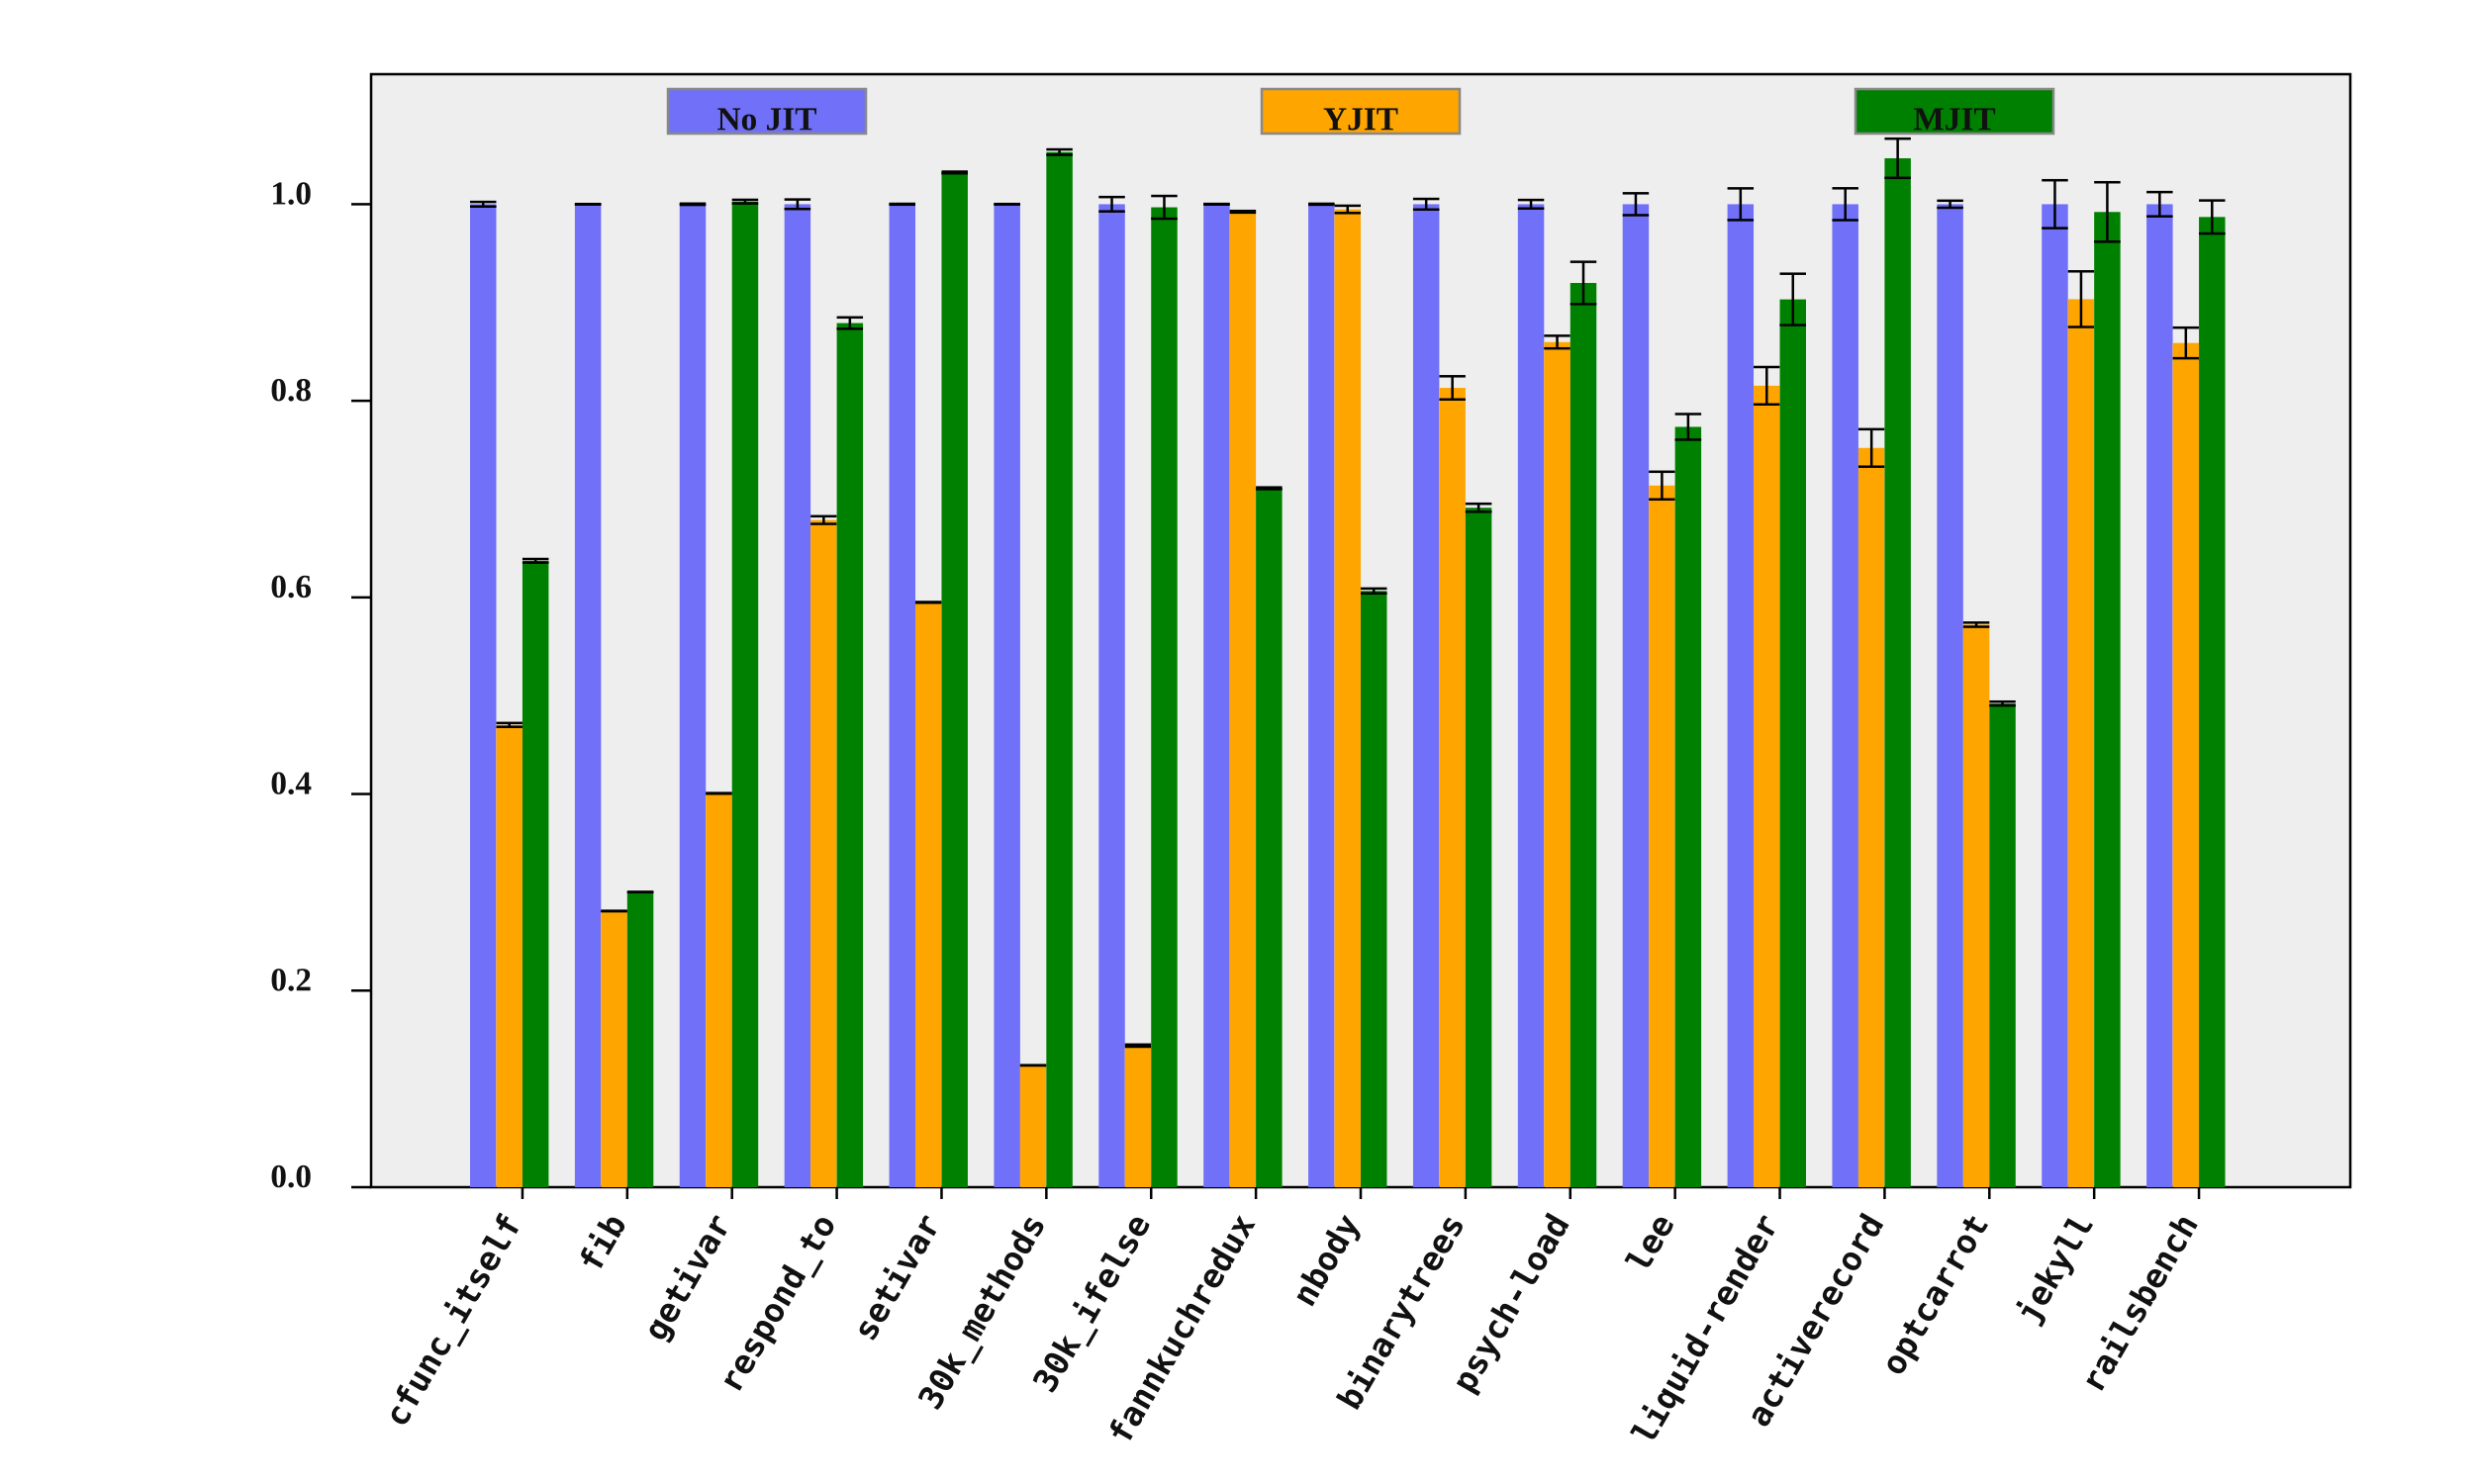
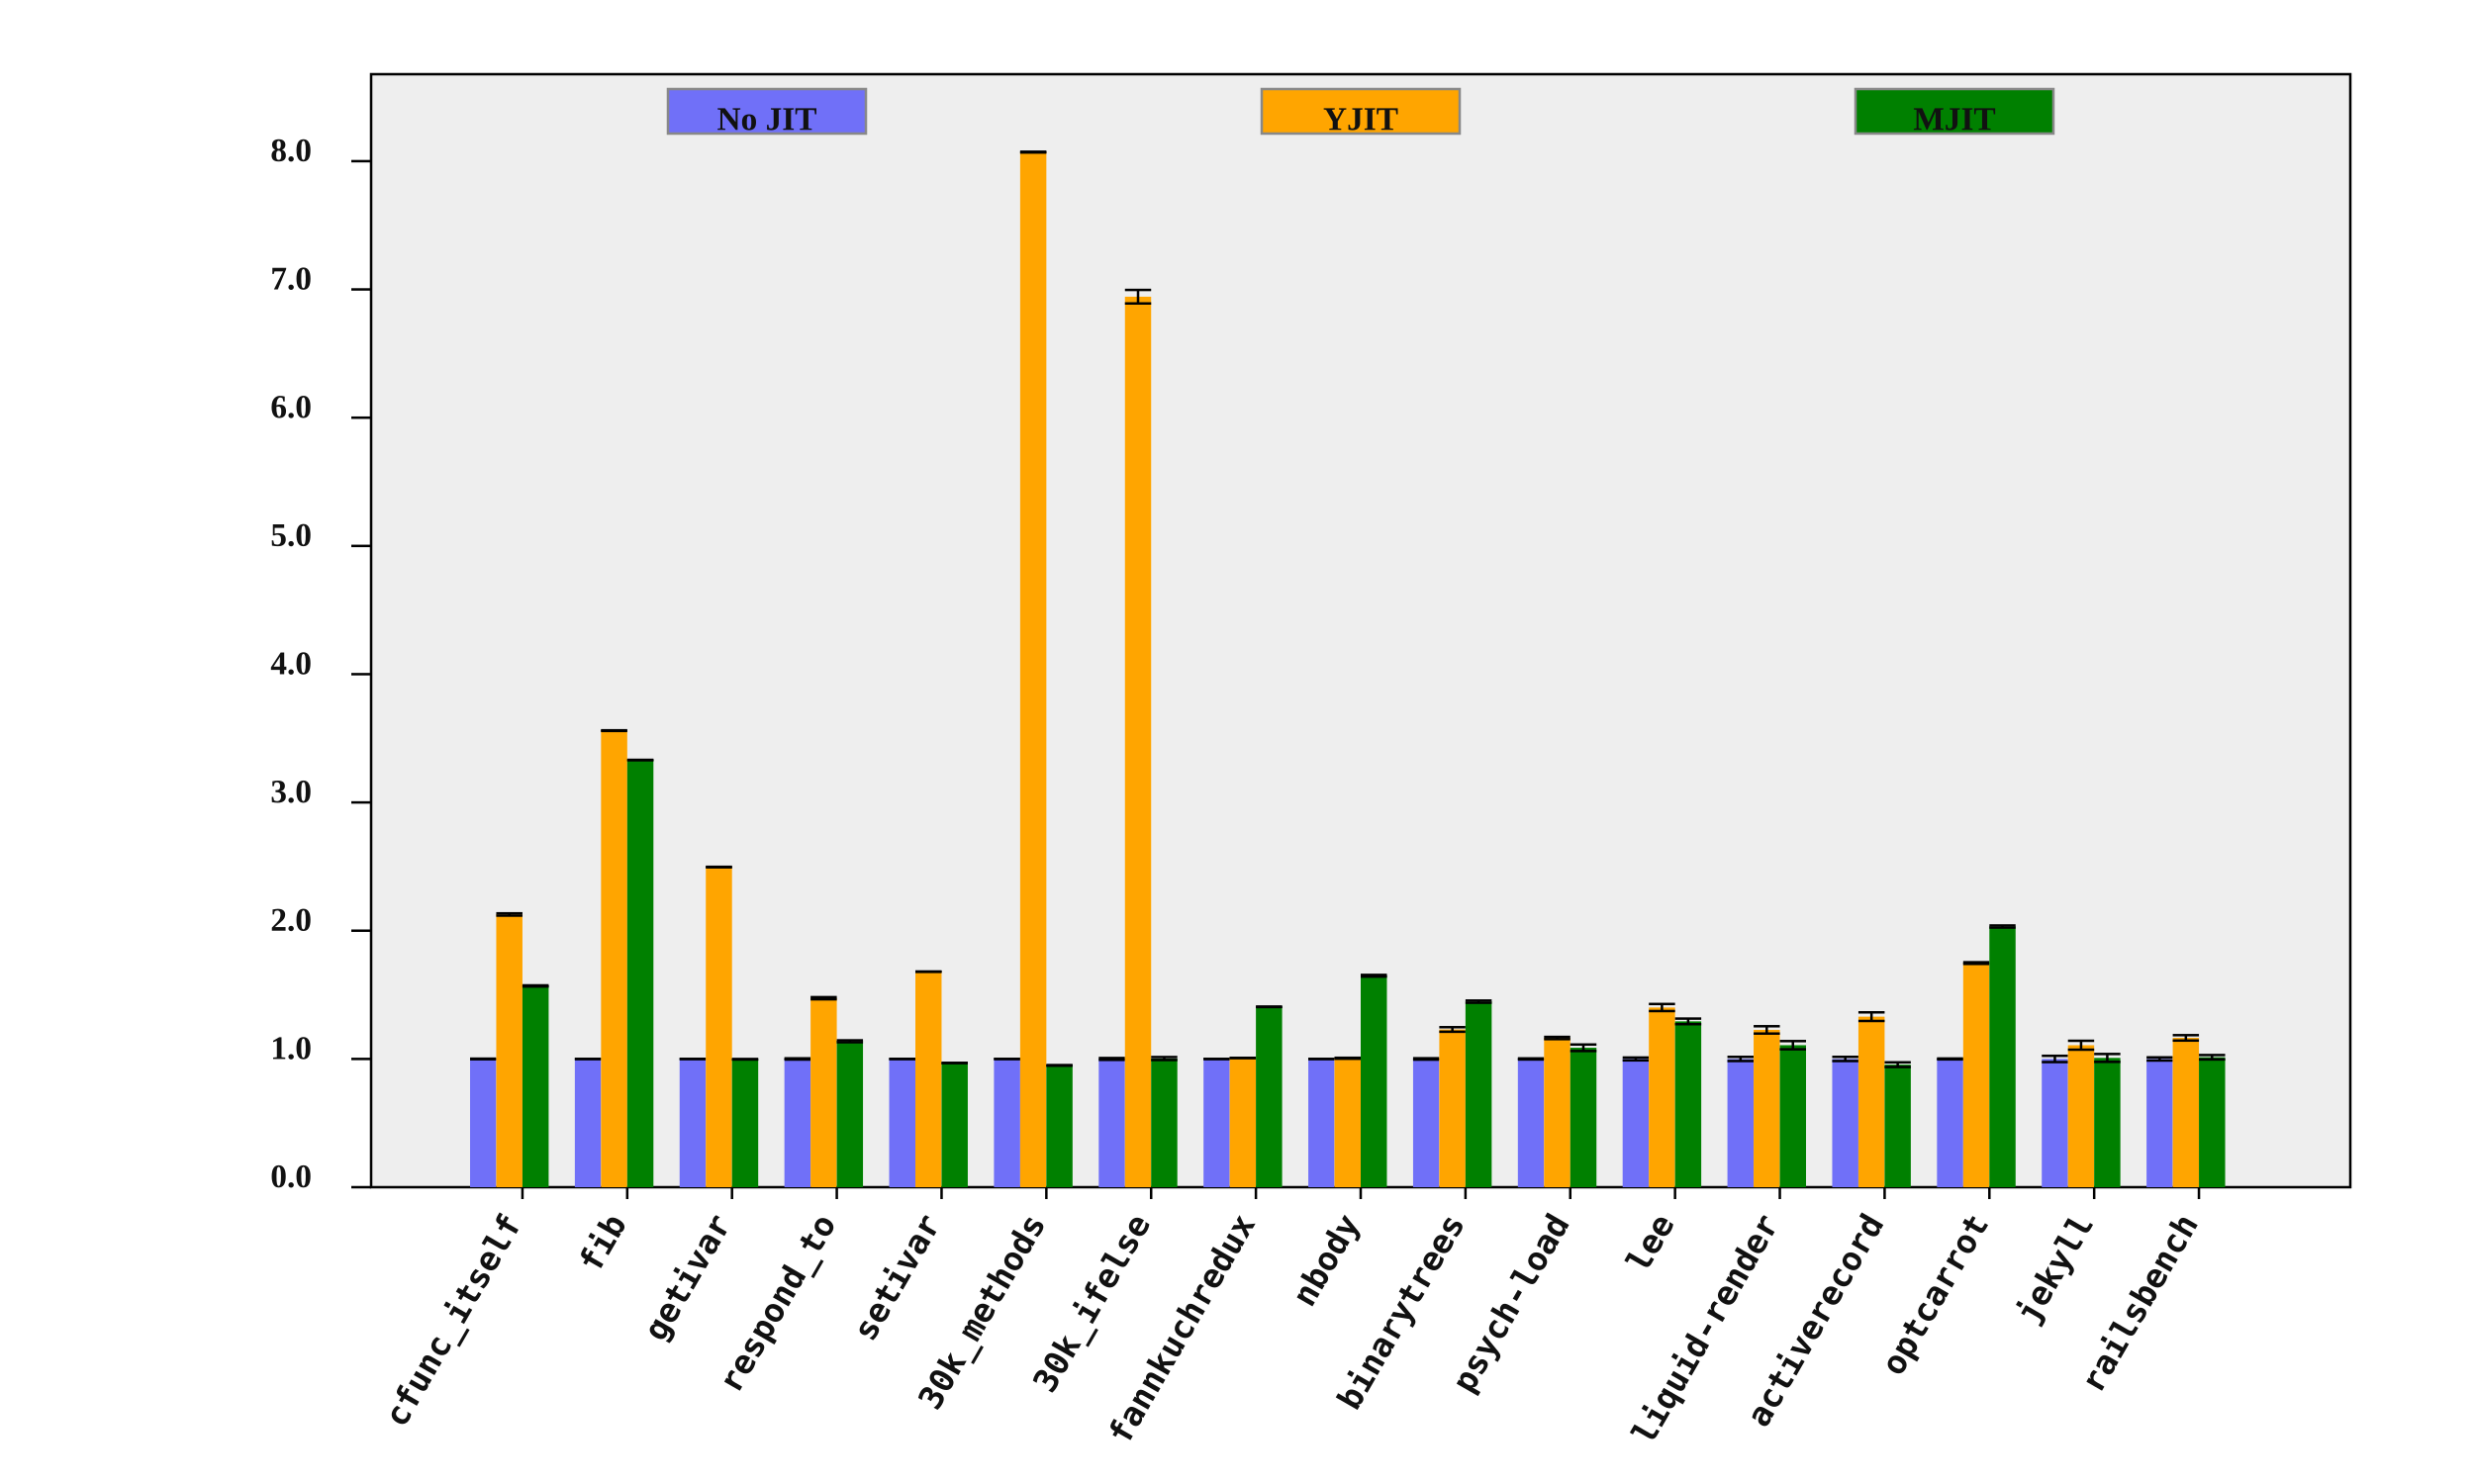
<svg xmlns="http://www.w3.org/2000/svg" viewBox="0 0 1000 600" width="100%" height="100%">
  <rect x="150.0" y="30.0" width="800" height="450.0" stroke="#000" fill="#EEE" />
  <line x1="142.0" y1="480.0" x2="150.0" y2="480.0" stroke="#000" />
  <text x="126.0" y="480.0" text-anchor="end" font-weight="bold" font-size="small" fill="#111">
0.0
</text>
-   <line x1="142.0" y1="400.513" x2="150.0" y2="400.513" stroke="#000" />
-   <text x="126.0" y="400.513" text-anchor="end" font-weight="bold" font-size="small" fill="#111">
- 0.2
- </text>
-   <line x1="142.0" y1="321.025" x2="150.0" y2="321.025" stroke="#000" />
-   <text x="126.0" y="321.025" text-anchor="end" font-weight="bold" font-size="small" fill="#111">
- 0.4
- </text>
-   <line x1="142.0" y1="241.538" x2="150.0" y2="241.538" stroke="#000" />
-   <text x="126.0" y="241.538" text-anchor="end" font-weight="bold" font-size="small" fill="#111">
- 0.6
- </text>
-   <line x1="142.0" y1="162.05" x2="150.0" y2="162.05" stroke="#000" />
-   <text x="126.0" y="162.05" text-anchor="end" font-weight="bold" font-size="small" fill="#111">
- 0.8
- </text>
-   <line x1="142.0" y1="82.563" x2="150.0" y2="82.563" stroke="#000" />
-   <text x="126.0" y="82.563" text-anchor="end" font-weight="bold" font-size="small" fill="#111">
+   <line x1="142.0" y1="428.145" x2="150.0" y2="428.145" stroke="#000" />
+   <text x="126.0" y="428.145" text-anchor="end" font-weight="bold" font-size="small" fill="#111">
1.0
+ </text>
+   <line x1="142.0" y1="376.291" x2="150.0" y2="376.291" stroke="#000" />
+   <text x="126.0" y="376.291" text-anchor="end" font-weight="bold" font-size="small" fill="#111">
+ 2.0
+ </text>
+   <line x1="142.0" y1="324.436" x2="150.0" y2="324.436" stroke="#000" />
+   <text x="126.0" y="324.436" text-anchor="end" font-weight="bold" font-size="small" fill="#111">
+ 3.0
+ </text>
+   <line x1="142.0" y1="272.582" x2="150.0" y2="272.582" stroke="#000" />
+   <text x="126.0" y="272.582" text-anchor="end" font-weight="bold" font-size="small" fill="#111">
+ 4.0
+ </text>
+   <line x1="142.0" y1="220.727" x2="150.0" y2="220.727" stroke="#000" />
+   <text x="126.0" y="220.727" text-anchor="end" font-weight="bold" font-size="small" fill="#111">
+ 5.0
+ </text>
+   <line x1="142.0" y1="168.873" x2="150.0" y2="168.873" stroke="#000" />
+   <text x="126.0" y="168.873" text-anchor="end" font-weight="bold" font-size="small" fill="#111">
+ 6.0
+ </text>
+   <line x1="142.0" y1="117.018" x2="150.0" y2="117.018" stroke="#000" />
+   <text x="126.0" y="117.018" text-anchor="end" font-weight="bold" font-size="small" fill="#111">
+ 7.0
+ </text>
+   <line x1="142.0" y1="65.164" x2="150.0" y2="65.164" stroke="#000" />
+   <text x="126.0" y="65.164" text-anchor="end" font-weight="bold" font-size="small" fill="#111">
+ 8.0
</text>
  <rect x="270.0" y="36" width="80.0" height="18.0" fill="#7070f8" stroke="#888" />
  <text x="310.0" y="52.5" font-size="small" text-anchor="middle" font-weight="bold" fill="#111">
No JIT
</text>
  <rect x="510.0" y="36" width="80.0" height="18.0" fill="orange" stroke="#888" />
  <text x="550.0" y="52.5" font-size="small" text-anchor="middle" font-weight="bold" fill="#111">
YJIT
</text>
  <rect x="750.0" y="36" width="80.0" height="18.0" fill="green" stroke="#888" />
  <text x="790.0" y="52.5" font-size="small" text-anchor="middle" font-weight="bold" fill="#111">
MJIT
</text>
-   <rect x="190.0" y="82.563" width="10.588" height="397.437" fill="#7070f8" />
-   <line x1="190.0" y1="81.633" x2="200.588" y2="81.633" stroke="#000" />
-   <line x1="190.0" y1="83.493" x2="200.588" y2="83.493" stroke="#000" />
-   <line x1="195.294" y1="81.633" x2="195.294" y2="83.493" stroke="#000" />
-   <rect x="200.588" y="293.104" width="10.588" height="186.896" fill="orange" />
-   <line x1="200.588" y1="292.325" x2="211.176" y2="292.325" stroke="#000" />
-   <line x1="200.588" y1="293.884" x2="211.176" y2="293.884" stroke="#000" />
-   <line x1="205.882" y1="292.325" x2="205.882" y2="293.884" stroke="#000" />
-   <rect x="211.176" y="226.736" width="10.588" height="253.264" fill="green" />
-   <line x1="211.176" y1="226.003" x2="221.765" y2="226.003" stroke="#000" />
-   <line x1="211.176" y1="227.468" x2="221.765" y2="227.468" stroke="#000" />
-   <line x1="216.471" y1="226.003" x2="216.471" y2="227.468" stroke="#000" />
+   <rect x="190.0" y="428.145" width="10.588" height="51.855" fill="#7070f8" />
+   <line x1="190.0" y1="428.024" x2="200.588" y2="428.024" stroke="#000" />
+   <line x1="190.0" y1="428.267" x2="200.588" y2="428.267" stroke="#000" />
+   <line x1="195.294" y1="428.024" x2="195.294" y2="428.267" stroke="#000" />
+   <rect x="200.588" y="369.73" width="10.588" height="110.27" fill="orange" />
+   <line x1="200.588" y1="369.271" x2="211.176" y2="369.271" stroke="#000" />
+   <line x1="200.588" y1="370.19" x2="211.176" y2="370.19" stroke="#000" />
+   <line x1="205.882" y1="369.271" x2="205.882" y2="370.19" stroke="#000" />
+   <rect x="211.176" y="398.627" width="10.588" height="81.373" fill="green" />
+   <line x1="211.176" y1="398.391" x2="221.765" y2="398.391" stroke="#000" />
+   <line x1="211.176" y1="398.862" x2="221.765" y2="398.862" stroke="#000" />
+   <line x1="216.471" y1="398.391" x2="216.471" y2="398.862" stroke="#000" />
  <line x1="211.176" y1="480.0" x2="211.176" y2="484.8" stroke="#000" />
  <text x="211.176" y="494.4" fill="#111" font-size="small" font-family="monospace" font-weight="bold" text-anchor="end" transform="rotate(-60, 211.1765, 494.4)">
cfunc_itself
</text>
-   <rect x="232.353" y="82.563" width="10.588" height="397.437" fill="#7070f8" />
-   <line x1="232.353" y1="82.478" x2="242.941" y2="82.478" stroke="#000" />
-   <line x1="232.353" y1="82.648" x2="242.941" y2="82.648" stroke="#000" />
-   <line x1="237.647" y1="82.478" x2="237.647" y2="82.648" stroke="#000" />
-   <rect x="242.941" y="368.361" width="10.588" height="111.639" fill="orange" />
-   <line x1="242.941" y1="368.282" x2="253.529" y2="368.282" stroke="#000" />
-   <line x1="242.941" y1="368.441" x2="253.529" y2="368.441" stroke="#000" />
-   <line x1="248.235" y1="368.282" x2="248.235" y2="368.441" stroke="#000" />
-   <rect x="253.529" y="360.681" width="10.588" height="119.319" fill="green" />
-   <line x1="253.529" y1="360.635" x2="264.118" y2="360.635" stroke="#000" />
-   <line x1="253.529" y1="360.726" x2="264.118" y2="360.726" stroke="#000" />
-   <line x1="258.824" y1="360.635" x2="258.824" y2="360.726" stroke="#000" />
+   <rect x="232.353" y="428.145" width="10.588" height="51.855" fill="#7070f8" />
+   <line x1="232.353" y1="428.134" x2="242.941" y2="428.134" stroke="#000" />
+   <line x1="232.353" y1="428.157" x2="242.941" y2="428.157" stroke="#000" />
+   <line x1="237.647" y1="428.134" x2="237.647" y2="428.157" stroke="#000" />
+   <rect x="242.941" y="295.396" width="10.588" height="184.604" fill="orange" />
+   <line x1="242.941" y1="295.265" x2="253.529" y2="295.265" stroke="#000" />
+   <line x1="242.941" y1="295.528" x2="253.529" y2="295.528" stroke="#000" />
+   <line x1="248.235" y1="295.265" x2="248.235" y2="295.528" stroke="#000" />
+   <rect x="253.529" y="307.279" width="10.588" height="172.721" fill="green" />
+   <line x1="253.529" y1="307.214" x2="264.118" y2="307.214" stroke="#000" />
+   <line x1="253.529" y1="307.345" x2="264.118" y2="307.345" stroke="#000" />
+   <line x1="258.824" y1="307.214" x2="258.824" y2="307.345" stroke="#000" />
  <line x1="253.529" y1="480.0" x2="253.529" y2="484.8" stroke="#000" />
  <text x="253.529" y="494.4" fill="#111" font-size="small" font-family="monospace" font-weight="bold" text-anchor="end" transform="rotate(-60, 253.5294, 494.4)">
fib
</text>
-   <rect x="274.706" y="82.563" width="10.588" height="397.437" fill="#7070f8" />
-   <line x1="274.706" y1="82.311" x2="285.294" y2="82.311" stroke="#000" />
-   <line x1="274.706" y1="82.815" x2="285.294" y2="82.815" stroke="#000" />
-   <line x1="280.0" y1="82.311" x2="280.0" y2="82.815" stroke="#000" />
-   <rect x="285.294" y="320.777" width="10.588" height="159.223" fill="orange" />
-   <line x1="285.294" y1="320.655" x2="295.882" y2="320.655" stroke="#000" />
-   <line x1="285.294" y1="320.899" x2="295.882" y2="320.899" stroke="#000" />
-   <line x1="290.588" y1="320.655" x2="290.588" y2="320.899" stroke="#000" />
-   <rect x="295.882" y="81.513" width="10.588" height="398.487" fill="green" />
-   <line x1="295.882" y1="80.78" x2="306.471" y2="80.78" stroke="#000" />
-   <line x1="295.882" y1="82.246" x2="306.471" y2="82.246" stroke="#000" />
-   <line x1="301.176" y1="80.78" x2="301.176" y2="82.246" stroke="#000" />
+   <rect x="274.706" y="428.145" width="10.588" height="51.855" fill="#7070f8" />
+   <line x1="274.706" y1="428.113" x2="285.294" y2="428.113" stroke="#000" />
+   <line x1="274.706" y1="428.178" x2="285.294" y2="428.178" stroke="#000" />
+   <line x1="280.0" y1="428.113" x2="280.0" y2="428.178" stroke="#000" />
+   <rect x="285.294" y="350.566" width="10.588" height="129.434" fill="orange" />
+   <line x1="285.294" y1="350.466" x2="295.882" y2="350.466" stroke="#000" />
+   <line x1="285.294" y1="350.665" x2="295.882" y2="350.665" stroke="#000" />
+   <line x1="290.588" y1="350.466" x2="290.588" y2="350.665" stroke="#000" />
+   <rect x="295.882" y="428.282" width="10.588" height="51.718" fill="green" />
+   <line x1="295.882" y1="428.187" x2="306.471" y2="428.187" stroke="#000" />
+   <line x1="295.882" y1="428.377" x2="306.471" y2="428.377" stroke="#000" />
+   <line x1="301.176" y1="428.187" x2="301.176" y2="428.377" stroke="#000" />
  <line x1="295.882" y1="480.0" x2="295.882" y2="484.8" stroke="#000" />
  <text x="295.882" y="494.4" fill="#111" font-size="small" font-family="monospace" font-weight="bold" text-anchor="end" transform="rotate(-60, 295.8824, 494.4)">
getivar
</text>
-   <rect x="317.059" y="82.563" width="10.588" height="397.437" fill="#7070f8" />
-   <line x1="317.059" y1="80.642" x2="327.647" y2="80.642" stroke="#000" />
-   <line x1="317.059" y1="84.483" x2="327.647" y2="84.483" stroke="#000" />
-   <line x1="322.353" y1="80.642" x2="322.353" y2="84.483" stroke="#000" />
-   <rect x="327.647" y="210.276" width="10.588" height="269.724" fill="orange" />
-   <line x1="327.647" y1="208.727" x2="338.235" y2="208.727" stroke="#000" />
-   <line x1="327.647" y1="211.825" x2="338.235" y2="211.825" stroke="#000" />
-   <line x1="332.941" y1="208.727" x2="332.941" y2="211.825" stroke="#000" />
-   <rect x="338.235" y="130.623" width="10.588" height="349.377" fill="green" />
-   <line x1="338.235" y1="128.326" x2="348.824" y2="128.326" stroke="#000" />
-   <line x1="338.235" y1="132.921" x2="348.824" y2="132.921" stroke="#000" />
-   <line x1="343.529" y1="128.326" x2="343.529" y2="132.921" stroke="#000" />
+   <rect x="317.059" y="428.145" width="10.588" height="51.855" fill="#7070f8" />
+   <line x1="317.059" y1="427.895" x2="327.647" y2="427.895" stroke="#000" />
+   <line x1="317.059" y1="428.396" x2="327.647" y2="428.396" stroke="#000" />
+   <line x1="322.353" y1="427.895" x2="322.353" y2="428.396" stroke="#000" />
+   <rect x="327.647" y="403.593" width="10.588" height="76.407" fill="orange" />
+   <line x1="327.647" y1="403.154" x2="338.235" y2="403.154" stroke="#000" />
+   <line x1="327.647" y1="404.031" x2="338.235" y2="404.031" stroke="#000" />
+   <line x1="332.941" y1="403.154" x2="332.941" y2="404.031" stroke="#000" />
+   <rect x="338.235" y="421.012" width="10.588" height="58.988" fill="green" />
+   <line x1="338.235" y1="420.624" x2="348.824" y2="420.624" stroke="#000" />
+   <line x1="338.235" y1="421.4" x2="348.824" y2="421.4" stroke="#000" />
+   <line x1="343.529" y1="420.624" x2="343.529" y2="421.4" stroke="#000" />
  <line x1="338.235" y1="480.0" x2="338.235" y2="484.8" stroke="#000" />
  <text x="338.235" y="494.4" fill="#111" font-size="small" font-family="monospace" font-weight="bold" text-anchor="end" transform="rotate(-60, 338.2353, 494.4)">
respond_to
</text>
-   <rect x="359.412" y="82.563" width="10.588" height="397.437" fill="#7070f8" />
-   <line x1="359.412" y1="82.402" x2="370" y2="82.402" stroke="#000" />
-   <line x1="359.412" y1="82.723" x2="370" y2="82.723" stroke="#000" />
-   <line x1="364.706" y1="82.402" x2="364.706" y2="82.723" stroke="#000" />
-   <rect x="370" y="243.544" width="10.588" height="236.456" fill="orange" />
-   <line x1="370" y1="243.404" x2="380.588" y2="243.404" stroke="#000" />
-   <line x1="370" y1="243.683" x2="380.588" y2="243.683" stroke="#000" />
-   <line x1="375.294" y1="243.404" x2="375.294" y2="243.683" stroke="#000" />
-   <rect x="380.588" y="69.737" width="10.588" height="410.263" fill="green" />
-   <line x1="380.588" y1="69.394" x2="391.176" y2="69.394" stroke="#000" />
-   <line x1="380.588" y1="70.079" x2="391.176" y2="70.079" stroke="#000" />
-   <line x1="385.882" y1="69.394" x2="385.882" y2="70.079" stroke="#000" />
+   <rect x="359.412" y="428.145" width="10.588" height="51.855" fill="#7070f8" />
+   <line x1="359.412" y1="428.125" x2="370" y2="428.125" stroke="#000" />
+   <line x1="359.412" y1="428.166" x2="370" y2="428.166" stroke="#000" />
+   <line x1="364.706" y1="428.125" x2="364.706" y2="428.166" stroke="#000" />
+   <rect x="370" y="392.843" width="10.588" height="87.157" fill="orange" />
+   <line x1="370" y1="392.791" x2="380.588" y2="392.791" stroke="#000" />
+   <line x1="370" y1="392.894" x2="380.588" y2="392.894" stroke="#000" />
+   <line x1="375.294" y1="392.791" x2="375.294" y2="392.894" stroke="#000" />
+   <rect x="380.588" y="429.767" width="10.588" height="50.233" fill="green" />
+   <line x1="380.588" y1="429.725" x2="391.176" y2="429.725" stroke="#000" />
+   <line x1="380.588" y1="429.809" x2="391.176" y2="429.809" stroke="#000" />
+   <line x1="385.882" y1="429.725" x2="385.882" y2="429.809" stroke="#000" />
  <line x1="380.588" y1="480.0" x2="380.588" y2="484.8" stroke="#000" />
  <text x="380.588" y="494.4" fill="#111" font-size="small" font-family="monospace" font-weight="bold" text-anchor="end" transform="rotate(-60, 380.5882, 494.4)">
setivar
</text>
-   <rect x="401.765" y="82.563" width="10.588" height="397.437" fill="#7070f8" />
-   <line x1="401.765" y1="82.471" x2="412.353" y2="82.471" stroke="#000" />
-   <line x1="401.765" y1="82.655" x2="412.353" y2="82.655" stroke="#000" />
-   <line x1="407.059" y1="82.471" x2="407.059" y2="82.655" stroke="#000" />
-   <rect x="412.353" y="430.755" width="10.588" height="49.245" fill="orange" />
-   <line x1="412.353" y1="430.736" x2="422.941" y2="430.736" stroke="#000" />
-   <line x1="412.353" y1="430.774" x2="422.941" y2="430.774" stroke="#000" />
-   <line x1="417.647" y1="430.736" x2="417.647" y2="430.774" stroke="#000" />
-   <rect x="422.941" y="61.5" width="10.588" height="418.5" fill="green" />
-   <line x1="422.941" y1="60.413" x2="433.529" y2="60.413" stroke="#000" />
-   <line x1="422.941" y1="62.587" x2="433.529" y2="62.587" stroke="#000" />
-   <line x1="428.235" y1="60.413" x2="428.235" y2="62.587" stroke="#000" />
+   <rect x="401.765" y="428.145" width="10.588" height="51.855" fill="#7070f8" />
+   <line x1="401.765" y1="428.133" x2="412.353" y2="428.133" stroke="#000" />
+   <line x1="401.765" y1="428.157" x2="412.353" y2="428.157" stroke="#000" />
+   <line x1="407.059" y1="428.133" x2="407.059" y2="428.157" stroke="#000" />
+   <rect x="412.353" y="61.5" width="10.588" height="418.5" fill="orange" />
+   <line x1="412.353" y1="61.338" x2="422.941" y2="61.338" stroke="#000" />
+   <line x1="412.353" y1="61.662" x2="422.941" y2="61.662" stroke="#000" />
+   <line x1="417.647" y1="61.338" x2="417.647" y2="61.662" stroke="#000" />
+   <rect x="422.941" y="430.755" width="10.588" height="49.245" fill="green" />
+   <line x1="422.941" y1="430.627" x2="433.529" y2="430.627" stroke="#000" />
+   <line x1="422.941" y1="430.883" x2="433.529" y2="430.883" stroke="#000" />
+   <line x1="428.235" y1="430.627" x2="428.235" y2="430.883" stroke="#000" />
  <line x1="422.941" y1="480.0" x2="422.941" y2="484.8" stroke="#000" />
  <text x="422.941" y="494.4" fill="#111" font-size="small" font-family="monospace" font-weight="bold" text-anchor="end" transform="rotate(-60, 422.9412, 494.4)">
30k_methods
</text>
-   <rect x="444.118" y="82.563" width="10.588" height="397.437" fill="#7070f8" />
-   <line x1="444.118" y1="79.66" x2="454.706" y2="79.66" stroke="#000" />
-   <line x1="444.118" y1="85.465" x2="454.706" y2="85.465" stroke="#000" />
-   <line x1="449.412" y1="79.66" x2="449.412" y2="85.465" stroke="#000" />
-   <rect x="454.706" y="422.759" width="10.588" height="57.241" fill="orange" />
-   <line x1="454.706" y1="422.325" x2="465.294" y2="422.325" stroke="#000" />
-   <line x1="454.706" y1="423.194" x2="465.294" y2="423.194" stroke="#000" />
-   <line x1="460" y1="422.325" x2="460" y2="423.194" stroke="#000" />
-   <rect x="465.294" y="83.816" width="10.588" height="396.184" fill="green" />
-   <line x1="465.294" y1="79.221" x2="475.882" y2="79.221" stroke="#000" />
-   <line x1="465.294" y1="88.411" x2="475.882" y2="88.411" stroke="#000" />
-   <line x1="470.588" y1="79.221" x2="470.588" y2="88.411" stroke="#000" />
+   <rect x="444.118" y="428.145" width="10.588" height="51.855" fill="#7070f8" />
+   <line x1="444.118" y1="427.767" x2="454.706" y2="427.767" stroke="#000" />
+   <line x1="444.118" y1="428.524" x2="454.706" y2="428.524" stroke="#000" />
+   <line x1="449.412" y1="427.767" x2="449.412" y2="428.524" stroke="#000" />
+   <rect x="454.706" y="119.959" width="10.588" height="360.041" fill="orange" />
+   <line x1="454.706" y1="117.227" x2="465.294" y2="117.227" stroke="#000" />
+   <line x1="454.706" y1="122.692" x2="465.294" y2="122.692" stroke="#000" />
+   <line x1="460" y1="117.227" x2="460" y2="122.692" stroke="#000" />
+   <rect x="465.294" y="427.981" width="10.588" height="52.019" fill="green" />
+   <line x1="465.294" y1="427.378" x2="475.882" y2="427.378" stroke="#000" />
+   <line x1="465.294" y1="428.585" x2="475.882" y2="428.585" stroke="#000" />
+   <line x1="470.588" y1="427.378" x2="470.588" y2="428.585" stroke="#000" />
  <line x1="465.294" y1="480.0" x2="465.294" y2="484.8" stroke="#000" />
  <text x="465.294" y="494.4" fill="#111" font-size="small" font-family="monospace" font-weight="bold" text-anchor="end" transform="rotate(-60, 465.2941, 494.4)">
30k_ifelse
</text>
-   <rect x="486.471" y="82.563" width="10.588" height="397.437" fill="#7070f8" />
-   <line x1="486.471" y1="82.438" x2="497.059" y2="82.438" stroke="#000" />
-   <line x1="486.471" y1="82.688" x2="497.059" y2="82.688" stroke="#000" />
-   <line x1="491.765" y1="82.438" x2="491.765" y2="82.688" stroke="#000" />
-   <rect x="497.059" y="85.613" width="10.588" height="394.387" fill="orange" />
-   <line x1="497.059" y1="85.279" x2="507.647" y2="85.279" stroke="#000" />
-   <line x1="497.059" y1="85.947" x2="507.647" y2="85.947" stroke="#000" />
-   <line x1="502.353" y1="85.279" x2="502.353" y2="85.947" stroke="#000" />
-   <rect x="507.647" y="197.416" width="10.588" height="282.584" fill="green" />
-   <line x1="507.647" y1="197.061" x2="518.235" y2="197.061" stroke="#000" />
-   <line x1="507.647" y1="197.771" x2="518.235" y2="197.771" stroke="#000" />
-   <line x1="512.941" y1="197.061" x2="512.941" y2="197.771" stroke="#000" />
+   <rect x="486.471" y="428.145" width="10.588" height="51.855" fill="#7070f8" />
+   <line x1="486.471" y1="428.129" x2="497.059" y2="428.129" stroke="#000" />
+   <line x1="486.471" y1="428.162" x2="497.059" y2="428.162" stroke="#000" />
+   <line x1="491.765" y1="428.129" x2="491.765" y2="428.162" stroke="#000" />
+   <rect x="497.059" y="427.744" width="10.588" height="52.256" fill="orange" />
+   <line x1="497.059" y1="427.7" x2="507.647" y2="427.7" stroke="#000" />
+   <line x1="497.059" y1="427.789" x2="507.647" y2="427.789" stroke="#000" />
+   <line x1="502.353" y1="427.7" x2="502.353" y2="427.789" stroke="#000" />
+   <rect x="507.647" y="407.07" width="10.588" height="72.93" fill="green" />
+   <line x1="507.647" y1="406.978" x2="518.235" y2="406.978" stroke="#000" />
+   <line x1="507.647" y1="407.161" x2="518.235" y2="407.161" stroke="#000" />
+   <line x1="512.941" y1="406.978" x2="512.941" y2="407.161" stroke="#000" />
  <line x1="507.647" y1="480.0" x2="507.647" y2="484.8" stroke="#000" />
  <text x="507.647" y="494.4" fill="#111" font-size="small" font-family="monospace" font-weight="bold" text-anchor="end" transform="rotate(-60, 507.6471, 494.4)">
fannkuchredux
</text>
-   <rect x="528.824" y="82.563" width="10.588" height="397.437" fill="#7070f8" />
-   <line x1="528.824" y1="82.365" x2="539.412" y2="82.365" stroke="#000" />
-   <line x1="528.824" y1="82.76" x2="539.412" y2="82.76" stroke="#000" />
-   <line x1="534.118" y1="82.365" x2="534.118" y2="82.76" stroke="#000" />
-   <rect x="539.412" y="84.643" width="10.588" height="395.357" fill="orange" />
-   <line x1="539.412" y1="83.171" x2="550.0" y2="83.171" stroke="#000" />
-   <line x1="539.412" y1="86.115" x2="550.0" y2="86.115" stroke="#000" />
-   <line x1="544.706" y1="83.171" x2="544.706" y2="86.115" stroke="#000" />
-   <rect x="550" y="238.933" width="10.588" height="241.067" fill="green" />
-   <line x1="550" y1="237.947" x2="560.588" y2="237.947" stroke="#000" />
-   <line x1="550" y1="239.92" x2="560.588" y2="239.92" stroke="#000" />
-   <line x1="555.294" y1="237.947" x2="555.294" y2="239.92" stroke="#000" />
+   <rect x="528.824" y="428.145" width="10.588" height="51.855" fill="#7070f8" />
+   <line x1="528.824" y1="428.12" x2="539.412" y2="428.12" stroke="#000" />
+   <line x1="528.824" y1="428.171" x2="539.412" y2="428.171" stroke="#000" />
+   <line x1="534.118" y1="428.12" x2="534.118" y2="428.171" stroke="#000" />
+   <rect x="539.412" y="427.873" width="10.588" height="52.127" fill="orange" />
+   <line x1="539.412" y1="427.679" x2="550.0" y2="427.679" stroke="#000" />
+   <line x1="539.412" y1="428.067" x2="550.0" y2="428.067" stroke="#000" />
+   <line x1="544.706" y1="427.679" x2="544.706" y2="428.067" stroke="#000" />
+   <rect x="550" y="394.51" width="10.588" height="85.49" fill="green" />
+   <line x1="550" y1="394.16" x2="560.588" y2="394.16" stroke="#000" />
+   <line x1="550" y1="394.859" x2="560.588" y2="394.859" stroke="#000" />
+   <line x1="555.294" y1="394.16" x2="555.294" y2="394.859" stroke="#000" />
  <line x1="550" y1="480.0" x2="550" y2="484.8" stroke="#000" />
  <text x="550" y="494.4" fill="#111" font-size="small" font-family="monospace" font-weight="bold" text-anchor="end" transform="rotate(-60, 550, 494.4)">
nbody
</text>
-   <rect x="571.176" y="82.563" width="10.588" height="397.437" fill="#7070f8" />
-   <line x1="571.176" y1="80.417" x2="581.765" y2="80.417" stroke="#000" />
-   <line x1="571.176" y1="84.708" x2="581.765" y2="84.708" stroke="#000" />
-   <line x1="576.471" y1="80.417" x2="576.471" y2="84.708" stroke="#000" />
-   <rect x="581.765" y="156.81" width="10.588" height="323.19" fill="orange" />
-   <line x1="581.765" y1="152.124" x2="592.353" y2="152.124" stroke="#000" />
-   <line x1="581.765" y1="161.497" x2="592.353" y2="161.497" stroke="#000" />
-   <line x1="587.059" y1="152.124" x2="587.059" y2="161.497" stroke="#000" />
-   <rect x="592.353" y="205.296" width="10.588" height="274.704" fill="green" />
-   <line x1="592.353" y1="203.674" x2="602.941" y2="203.674" stroke="#000" />
-   <line x1="592.353" y1="206.919" x2="602.941" y2="206.919" stroke="#000" />
-   <line x1="597.647" y1="203.674" x2="597.647" y2="206.919" stroke="#000" />
+   <rect x="571.176" y="428.145" width="10.588" height="51.855" fill="#7070f8" />
+   <line x1="571.176" y1="427.866" x2="581.765" y2="427.866" stroke="#000" />
+   <line x1="571.176" y1="428.425" x2="581.765" y2="428.425" stroke="#000" />
+   <line x1="576.471" y1="427.866" x2="576.471" y2="428.425" stroke="#000" />
+   <rect x="581.765" y="416.233" width="10.588" height="63.767" fill="orange" />
+   <line x1="581.765" y1="415.308" x2="592.353" y2="415.308" stroke="#000" />
+   <line x1="581.765" y1="417.157" x2="592.353" y2="417.157" stroke="#000" />
+   <line x1="587.059" y1="415.308" x2="587.059" y2="417.157" stroke="#000" />
+   <rect x="592.353" y="404.978" width="10.588" height="75.022" fill="green" />
+   <line x1="592.353" y1="404.535" x2="602.941" y2="404.535" stroke="#000" />
+   <line x1="592.353" y1="405.421" x2="602.941" y2="405.421" stroke="#000" />
+   <line x1="597.647" y1="404.535" x2="597.647" y2="405.421" stroke="#000" />
  <line x1="592.353" y1="480.0" x2="592.353" y2="484.8" stroke="#000" />
  <text x="592.353" y="494.4" fill="#111" font-size="small" font-family="monospace" font-weight="bold" text-anchor="end" transform="rotate(-60, 592.3529, 494.4)">
binarytrees
</text>
-   <rect x="613.529" y="82.563" width="10.588" height="397.437" fill="#7070f8" />
-   <line x1="613.529" y1="80.837" x2="624.118" y2="80.837" stroke="#000" />
-   <line x1="613.529" y1="84.288" x2="624.118" y2="84.288" stroke="#000" />
-   <line x1="618.824" y1="80.837" x2="618.824" y2="84.288" stroke="#000" />
-   <rect x="624.118" y="138.311" width="10.588" height="341.689" fill="orange" />
-   <line x1="624.118" y1="135.748" x2="634.706" y2="135.748" stroke="#000" />
-   <line x1="624.118" y1="140.875" x2="634.706" y2="140.875" stroke="#000" />
-   <line x1="629.412" y1="135.748" x2="629.412" y2="140.875" stroke="#000" />
-   <rect x="634.706" y="114.402" width="10.588" height="365.598" fill="green" />
-   <line x1="634.706" y1="105.864" x2="645.294" y2="105.864" stroke="#000" />
-   <line x1="634.706" y1="122.941" x2="645.294" y2="122.941" stroke="#000" />
-   <line x1="640" y1="105.864" x2="640" y2="122.941" stroke="#000" />
+   <rect x="613.529" y="428.145" width="10.588" height="51.855" fill="#7070f8" />
+   <line x1="613.529" y1="427.92" x2="624.118" y2="427.92" stroke="#000" />
+   <line x1="613.529" y1="428.371" x2="624.118" y2="428.371" stroke="#000" />
+   <line x1="618.824" y1="427.92" x2="618.824" y2="428.371" stroke="#000" />
+   <rect x="624.118" y="419.685" width="10.588" height="60.315" fill="orange" />
+   <line x1="624.118" y1="419.233" x2="634.706" y2="419.233" stroke="#000" />
+   <line x1="624.118" y1="420.138" x2="634.706" y2="420.138" stroke="#000" />
+   <line x1="629.412" y1="419.233" x2="629.412" y2="420.138" stroke="#000" />
+   <rect x="634.706" y="423.63" width="10.588" height="56.37" fill="green" />
+   <line x1="634.706" y1="422.313" x2="645.294" y2="422.313" stroke="#000" />
+   <line x1="634.706" y1="424.946" x2="645.294" y2="424.946" stroke="#000" />
+   <line x1="640" y1="422.313" x2="640" y2="424.946" stroke="#000" />
  <line x1="634.706" y1="480.0" x2="634.706" y2="484.8" stroke="#000" />
  <text x="634.706" y="494.4" fill="#111" font-size="small" font-family="monospace" font-weight="bold" text-anchor="end" transform="rotate(-60, 634.7059, 494.4)">
psych-load
</text>
-   <rect x="655.882" y="82.563" width="10.588" height="397.437" fill="#7070f8" />
-   <line x1="655.882" y1="78.136" x2="666.471" y2="78.136" stroke="#000" />
-   <line x1="655.882" y1="86.989" x2="666.471" y2="86.989" stroke="#000" />
-   <line x1="661.176" y1="78.136" x2="661.176" y2="86.989" stroke="#000" />
-   <rect x="666.471" y="196.314" width="10.588" height="283.686" fill="orange" />
-   <line x1="666.471" y1="190.726" x2="677.059" y2="190.726" stroke="#000" />
-   <line x1="666.471" y1="201.903" x2="677.059" y2="201.903" stroke="#000" />
-   <line x1="671.765" y1="190.726" x2="671.765" y2="201.903" stroke="#000" />
-   <rect x="677.059" y="172.588" width="10.588" height="307.412" fill="green" />
-   <line x1="677.059" y1="167.398" x2="687.647" y2="167.398" stroke="#000" />
-   <line x1="677.059" y1="177.778" x2="687.647" y2="177.778" stroke="#000" />
-   <line x1="682.353" y1="167.398" x2="682.353" y2="177.778" stroke="#000" />
+   <rect x="655.882" y="428.145" width="10.588" height="51.855" fill="#7070f8" />
+   <line x1="655.882" y1="427.568" x2="666.471" y2="427.568" stroke="#000" />
+   <line x1="655.882" y1="428.723" x2="666.471" y2="428.723" stroke="#000" />
+   <line x1="661.176" y1="427.568" x2="661.176" y2="428.723" stroke="#000" />
+   <rect x="666.471" y="407.353" width="10.588" height="72.647" fill="orange" />
+   <line x1="666.471" y1="405.922" x2="677.059" y2="405.922" stroke="#000" />
+   <line x1="666.471" y1="408.784" x2="677.059" y2="408.784" stroke="#000" />
+   <line x1="671.765" y1="405.922" x2="671.765" y2="408.784" stroke="#000" />
+   <rect x="677.059" y="412.96" width="10.588" height="67.04" fill="green" />
+   <line x1="677.059" y1="411.828" x2="687.647" y2="411.828" stroke="#000" />
+   <line x1="677.059" y1="414.092" x2="687.647" y2="414.092" stroke="#000" />
+   <line x1="682.353" y1="411.828" x2="682.353" y2="414.092" stroke="#000" />
  <line x1="677.059" y1="480.0" x2="677.059" y2="484.8" stroke="#000" />
  <text x="677.059" y="494.4" fill="#111" font-size="small" font-family="monospace" font-weight="bold" text-anchor="end" transform="rotate(-60, 677.0588, 494.4)">
lee
</text>
-   <rect x="698.235" y="82.563" width="10.588" height="397.437" fill="#7070f8" />
-   <line x1="698.235" y1="76.155" x2="708.824" y2="76.155" stroke="#000" />
-   <line x1="698.235" y1="88.971" x2="708.824" y2="88.971" stroke="#000" />
-   <line x1="703.529" y1="76.155" x2="703.529" y2="88.971" stroke="#000" />
-   <rect x="708.824" y="155.952" width="10.588" height="324.048" fill="orange" />
-   <line x1="708.824" y1="148.4" x2="719.412" y2="148.4" stroke="#000" />
-   <line x1="708.824" y1="163.504" x2="719.412" y2="163.504" stroke="#000" />
-   <line x1="714.118" y1="148.4" x2="714.118" y2="163.504" stroke="#000" />
-   <rect x="719.412" y="121.048" width="10.588" height="358.952" fill="green" />
-   <line x1="719.412" y1="110.674" x2="730.0" y2="110.674" stroke="#000" />
-   <line x1="719.412" y1="131.422" x2="730.0" y2="131.422" stroke="#000" />
-   <line x1="724.706" y1="110.674" x2="724.706" y2="131.422" stroke="#000" />
+   <rect x="698.235" y="428.145" width="10.588" height="51.855" fill="#7070f8" />
+   <line x1="698.235" y1="427.309" x2="708.824" y2="427.309" stroke="#000" />
+   <line x1="698.235" y1="428.982" x2="708.824" y2="428.982" stroke="#000" />
+   <line x1="703.529" y1="427.309" x2="703.529" y2="428.982" stroke="#000" />
+   <rect x="708.824" y="416.402" width="10.588" height="63.598" fill="orange" />
+   <line x1="708.824" y1="414.919" x2="719.412" y2="414.919" stroke="#000" />
+   <line x1="708.824" y1="417.884" x2="719.412" y2="417.884" stroke="#000" />
+   <line x1="714.118" y1="414.919" x2="714.118" y2="417.884" stroke="#000" />
+   <rect x="719.412" y="422.586" width="10.588" height="57.414" fill="green" />
+   <line x1="719.412" y1="420.927" x2="730.0" y2="420.927" stroke="#000" />
+   <line x1="719.412" y1="424.245" x2="730.0" y2="424.245" stroke="#000" />
+   <line x1="724.706" y1="420.927" x2="724.706" y2="424.245" stroke="#000" />
  <line x1="719.412" y1="480.0" x2="719.412" y2="484.8" stroke="#000" />
  <text x="719.412" y="494.4" fill="#111" font-size="small" font-family="monospace" font-weight="bold" text-anchor="end" transform="rotate(-60, 719.4118, 494.4)">
liquid-render
</text>
-   <rect x="740.588" y="82.563" width="10.588" height="397.437" fill="#7070f8" />
-   <line x1="740.588" y1="76.125" x2="751.176" y2="76.125" stroke="#000" />
-   <line x1="740.588" y1="89.001" x2="751.176" y2="89.001" stroke="#000" />
-   <line x1="745.882" y1="76.125" x2="745.882" y2="89.001" stroke="#000" />
-   <rect x="751.176" y="181.107" width="10.588" height="298.893" fill="orange" />
-   <line x1="751.176" y1="173.54" x2="761.765" y2="173.54" stroke="#000" />
-   <line x1="751.176" y1="188.675" x2="761.765" y2="188.675" stroke="#000" />
-   <line x1="756.471" y1="173.54" x2="756.471" y2="188.675" stroke="#000" />
-   <rect x="761.765" y="63.993" width="10.588" height="416.007" fill="green" />
-   <line x1="761.765" y1="56.065" x2="772.353" y2="56.065" stroke="#000" />
-   <line x1="761.765" y1="71.921" x2="772.353" y2="71.921" stroke="#000" />
-   <line x1="767.059" y1="56.065" x2="767.059" y2="71.921" stroke="#000" />
+   <rect x="740.588" y="428.145" width="10.588" height="51.855" fill="#7070f8" />
+   <line x1="740.588" y1="427.305" x2="751.176" y2="427.305" stroke="#000" />
+   <line x1="740.588" y1="428.985" x2="751.176" y2="428.985" stroke="#000" />
+   <line x1="745.882" y1="427.305" x2="745.882" y2="428.985" stroke="#000" />
+   <rect x="751.176" y="411.049" width="10.588" height="68.951" fill="orange" />
+   <line x1="751.176" y1="409.303" x2="761.765" y2="409.303" stroke="#000" />
+   <line x1="751.176" y1="412.795" x2="761.765" y2="412.795" stroke="#000" />
+   <line x1="756.471" y1="409.303" x2="756.471" y2="412.795" stroke="#000" />
+   <rect x="761.765" y="430.46" width="10.588" height="49.54" fill="green" />
+   <line x1="761.765" y1="429.516" x2="772.353" y2="429.516" stroke="#000" />
+   <line x1="761.765" y1="431.404" x2="772.353" y2="431.404" stroke="#000" />
+   <line x1="767.059" y1="429.516" x2="767.059" y2="431.404" stroke="#000" />
  <line x1="761.765" y1="480.0" x2="761.765" y2="484.8" stroke="#000" />
  <text x="761.765" y="494.4" fill="#111" font-size="small" font-family="monospace" font-weight="bold" text-anchor="end" transform="rotate(-60, 761.7647, 494.4)">
activerecord
</text>
-   <rect x="782.941" y="82.563" width="10.588" height="397.437" fill="#7070f8" />
-   <line x1="782.941" y1="81.135" x2="793.529" y2="81.135" stroke="#000" />
-   <line x1="782.941" y1="83.991" x2="793.529" y2="83.991" stroke="#000" />
-   <line x1="788.235" y1="81.135" x2="788.235" y2="83.991" stroke="#000" />
-   <rect x="793.529" y="252.577" width="10.588" height="227.423" fill="orange" />
-   <line x1="793.529" y1="251.736" x2="804.118" y2="251.736" stroke="#000" />
-   <line x1="793.529" y1="253.419" x2="804.118" y2="253.419" stroke="#000" />
-   <line x1="798.824" y1="251.736" x2="798.824" y2="253.419" stroke="#000" />
-   <rect x="804.118" y="284.471" width="10.588" height="195.529" fill="green" />
-   <line x1="804.118" y1="283.685" x2="814.706" y2="283.685" stroke="#000" />
-   <line x1="804.118" y1="285.256" x2="814.706" y2="285.256" stroke="#000" />
-   <line x1="809.412" y1="283.685" x2="809.412" y2="285.256" stroke="#000" />
+   <rect x="782.941" y="428.145" width="10.588" height="51.855" fill="#7070f8" />
+   <line x1="782.941" y1="427.959" x2="793.529" y2="427.959" stroke="#000" />
+   <line x1="782.941" y1="428.332" x2="793.529" y2="428.332" stroke="#000" />
+   <line x1="788.235" y1="427.959" x2="788.235" y2="428.332" stroke="#000" />
+   <rect x="793.529" y="389.381" width="10.588" height="90.619" fill="orange" />
+   <line x1="793.529" y1="389.045" x2="804.118" y2="389.045" stroke="#000" />
+   <line x1="793.529" y1="389.716" x2="804.118" y2="389.716" stroke="#000" />
+   <line x1="798.824" y1="389.045" x2="798.824" y2="389.716" stroke="#000" />
+   <rect x="804.118" y="374.599" width="10.588" height="105.401" fill="green" />
+   <line x1="804.118" y1="374.176" x2="814.706" y2="374.176" stroke="#000" />
+   <line x1="804.118" y1="375.023" x2="814.706" y2="375.023" stroke="#000" />
+   <line x1="809.412" y1="374.176" x2="809.412" y2="375.023" stroke="#000" />
  <line x1="804.118" y1="480.0" x2="804.118" y2="484.8" stroke="#000" />
  <text x="804.118" y="494.4" fill="#111" font-size="small" font-family="monospace" font-weight="bold" text-anchor="end" transform="rotate(-60, 804.1176, 494.4)">
optcarrot
</text>
-   <rect x="825.294" y="82.563" width="10.588" height="397.437" fill="#7070f8" />
-   <line x1="825.294" y1="72.878" x2="835.882" y2="72.878" stroke="#000" />
-   <line x1="825.294" y1="92.247" x2="835.882" y2="92.247" stroke="#000" />
-   <line x1="830.588" y1="72.878" x2="830.588" y2="92.247" stroke="#000" />
-   <rect x="835.882" y="120.963" width="10.588" height="359.037" fill="orange" />
-   <line x1="835.882" y1="109.716" x2="846.471" y2="109.716" stroke="#000" />
-   <line x1="835.882" y1="132.21" x2="846.471" y2="132.21" stroke="#000" />
-   <line x1="841.176" y1="109.716" x2="841.176" y2="132.21" stroke="#000" />
-   <rect x="846.471" y="85.706" width="10.588" height="394.294" fill="green" />
-   <line x1="846.471" y1="73.691" x2="857.059" y2="73.691" stroke="#000" />
-   <line x1="846.471" y1="97.72" x2="857.059" y2="97.72" stroke="#000" />
-   <line x1="851.765" y1="73.691" x2="851.765" y2="97.72" stroke="#000" />
+   <rect x="825.294" y="428.145" width="10.588" height="51.855" fill="#7070f8" />
+   <line x1="825.294" y1="426.882" x2="835.882" y2="426.882" stroke="#000" />
+   <line x1="825.294" y1="429.409" x2="835.882" y2="429.409" stroke="#000" />
+   <line x1="830.588" y1="426.882" x2="830.588" y2="429.409" stroke="#000" />
+   <rect x="835.882" y="422.599" width="10.588" height="57.401" fill="orange" />
+   <line x1="835.882" y1="420.801" x2="846.471" y2="420.801" stroke="#000" />
+   <line x1="835.882" y1="424.398" x2="846.471" y2="424.398" stroke="#000" />
+   <line x1="841.176" y1="420.801" x2="841.176" y2="424.398" stroke="#000" />
+   <rect x="846.471" y="427.732" width="10.588" height="52.268" fill="green" />
+   <line x1="846.471" y1="426.14" x2="857.059" y2="426.14" stroke="#000" />
+   <line x1="846.471" y1="429.325" x2="857.059" y2="429.325" stroke="#000" />
+   <line x1="851.765" y1="426.14" x2="851.765" y2="429.325" stroke="#000" />
  <line x1="846.471" y1="480.0" x2="846.471" y2="484.8" stroke="#000" />
  <text x="846.471" y="494.4" fill="#111" font-size="small" font-family="monospace" font-weight="bold" text-anchor="end" transform="rotate(-60, 846.4706, 494.4)">
jekyll
</text>
-   <rect x="867.647" y="82.563" width="10.588" height="397.437" fill="#7070f8" />
-   <line x1="867.647" y1="77.655" x2="878.235" y2="77.655" stroke="#000" />
-   <line x1="867.647" y1="87.47" x2="878.235" y2="87.47" stroke="#000" />
-   <line x1="872.941" y1="77.655" x2="872.941" y2="87.47" stroke="#000" />
-   <rect x="878.235" y="138.661" width="10.588" height="341.339" fill="orange" />
-   <line x1="878.235" y1="132.472" x2="888.824" y2="132.472" stroke="#000" />
-   <line x1="878.235" y1="144.85" x2="888.824" y2="144.85" stroke="#000" />
-   <line x1="883.529" y1="132.472" x2="883.529" y2="144.85" stroke="#000" />
-   <rect x="888.824" y="87.734" width="10.588" height="392.266" fill="green" />
-   <line x1="888.824" y1="81.042" x2="899.412" y2="81.042" stroke="#000" />
-   <line x1="888.824" y1="94.427" x2="899.412" y2="94.427" stroke="#000" />
-   <line x1="894.118" y1="81.042" x2="894.118" y2="94.427" stroke="#000" />
+   <rect x="867.647" y="428.145" width="10.588" height="51.855" fill="#7070f8" />
+   <line x1="867.647" y1="427.505" x2="878.235" y2="427.505" stroke="#000" />
+   <line x1="867.647" y1="428.786" x2="878.235" y2="428.786" stroke="#000" />
+   <line x1="872.941" y1="427.505" x2="872.941" y2="428.786" stroke="#000" />
+   <rect x="878.235" y="419.623" width="10.588" height="60.377" fill="orange" />
+   <line x1="878.235" y1="418.529" x2="888.824" y2="418.529" stroke="#000" />
+   <line x1="878.235" y1="420.718" x2="888.824" y2="420.718" stroke="#000" />
+   <line x1="883.529" y1="418.529" x2="883.529" y2="420.718" stroke="#000" />
+   <rect x="888.824" y="427.462" width="10.588" height="52.538" fill="green" />
+   <line x1="888.824" y1="426.565" x2="899.412" y2="426.565" stroke="#000" />
+   <line x1="888.824" y1="428.358" x2="899.412" y2="428.358" stroke="#000" />
+   <line x1="894.118" y1="426.565" x2="894.118" y2="428.358" stroke="#000" />
  <line x1="888.824" y1="480.0" x2="888.824" y2="484.8" stroke="#000" />
  <text x="888.824" y="494.4" fill="#111" font-size="small" font-family="monospace" font-weight="bold" text-anchor="end" transform="rotate(-60, 888.8235, 494.4)">
railsbench
</text>
</svg>
